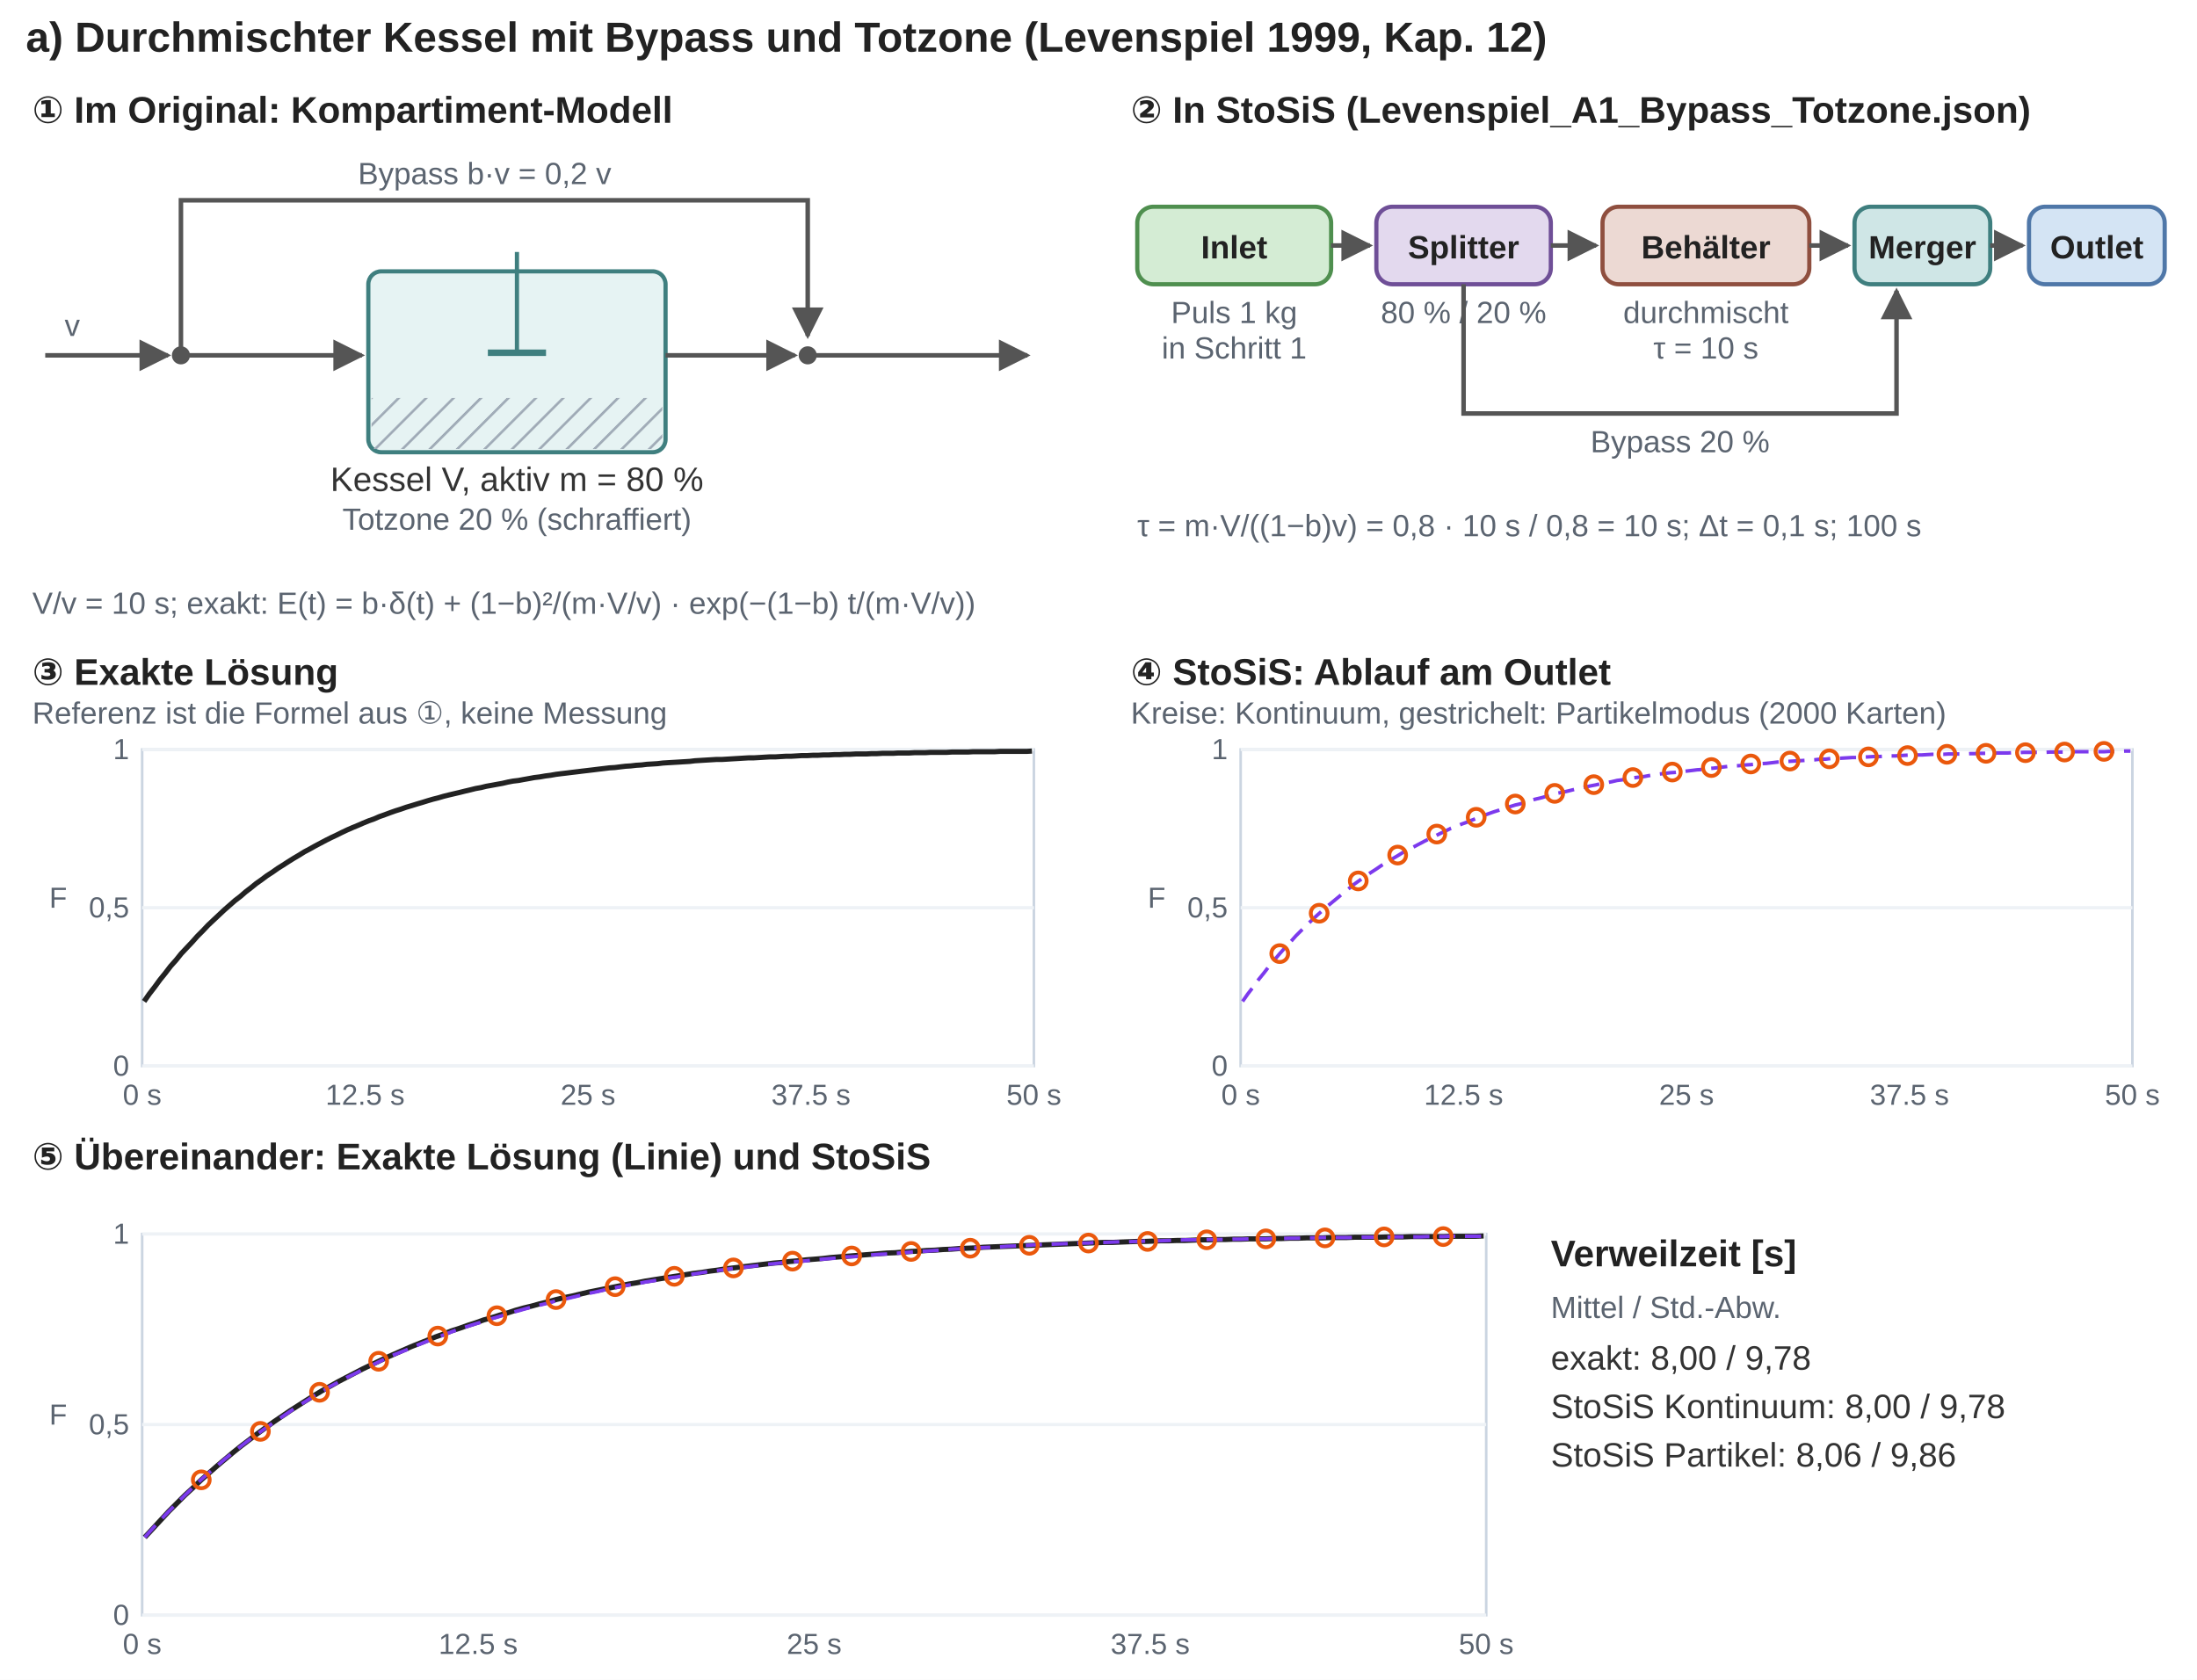
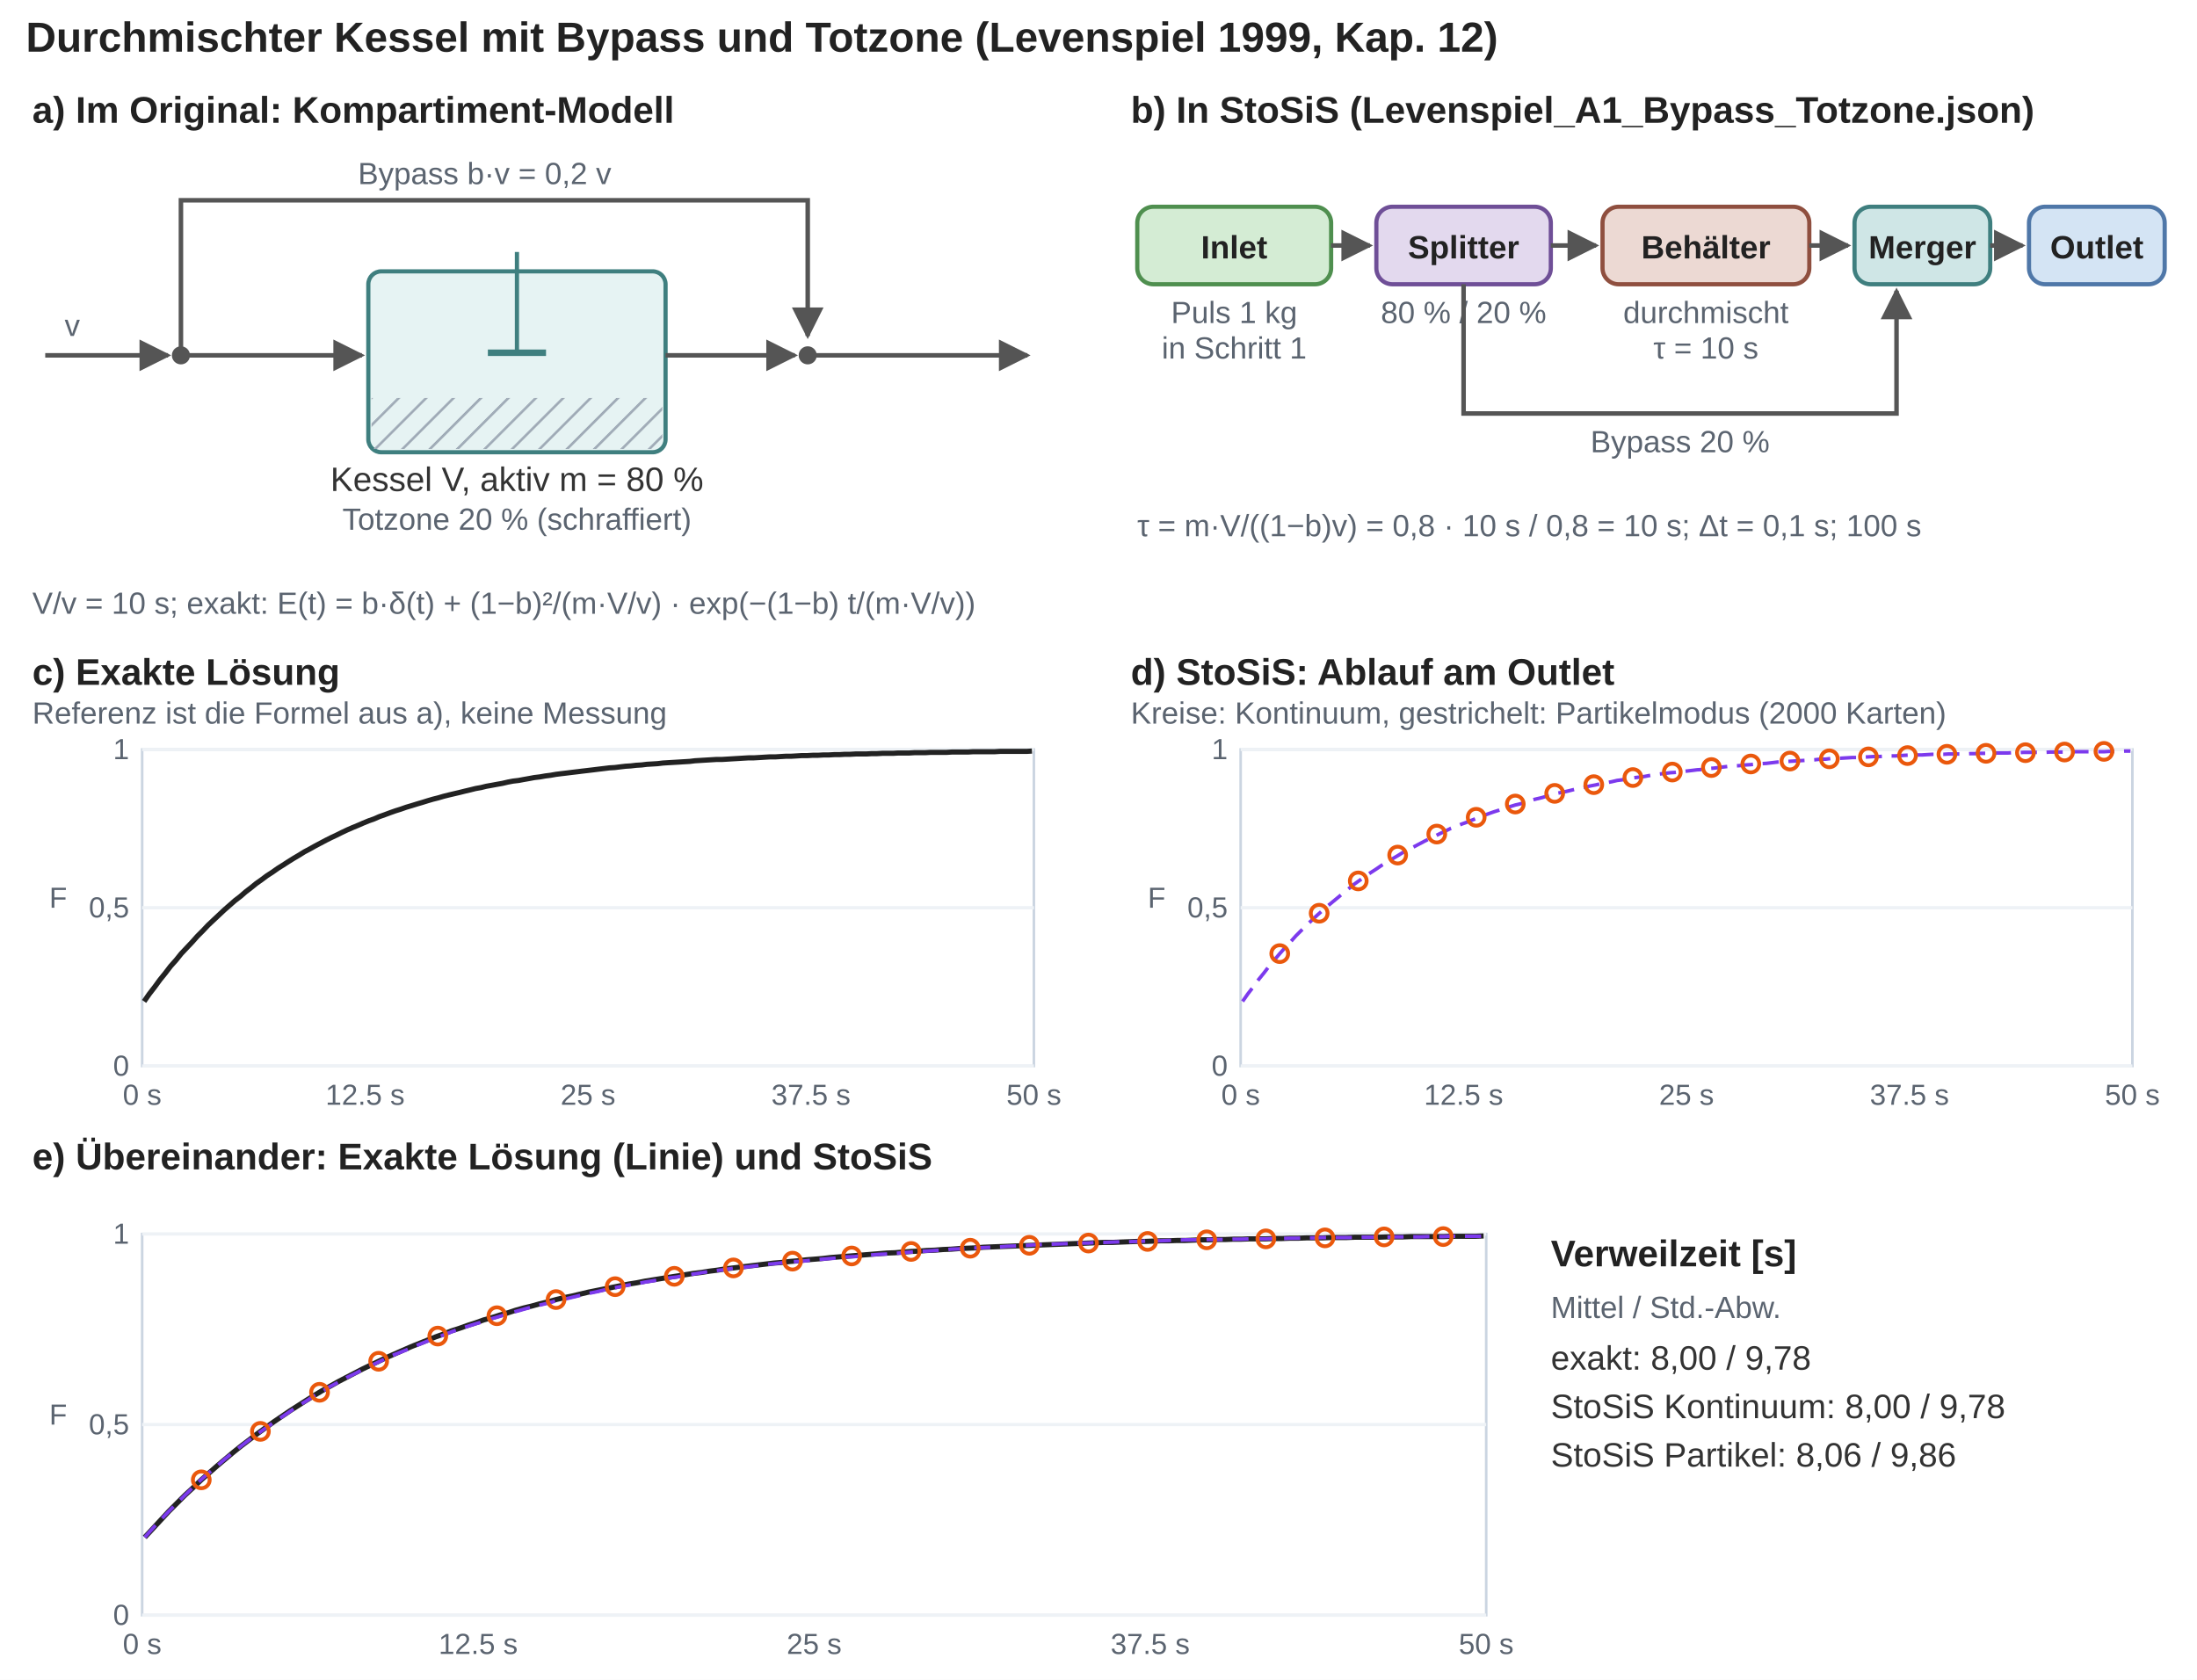
<svg xmlns="http://www.w3.org/2000/svg" width="680" height="520" viewBox="0 0 680 520">
  <defs>
    <marker id="mg" viewBox="0 0 10 10" refX="9" refY="5" markerWidth="7" markerHeight="7" orient="auto">
      <path d="M0,0 L10,5 L0,10 z" fill="#555555" />
    </marker>
    <marker id="mo" viewBox="0 0 10 10" refX="9" refY="5" markerWidth="7" markerHeight="7" orient="auto">
      <path d="M0,0 L10,5 L0,10 z" fill="#d2781e" />
    </marker>
    <pattern id="hatch" width="6" height="6" patternUnits="userSpaceOnUse" patternTransform="rotate(45)">
      <line x1="0" y1="0" x2="0" y2="6" stroke="#9aa5b1" stroke-width="1.5" />
    </pattern>
  </defs>
  <style>text { font-family: Calibri, Arial, sans-serif; } .th { font-size: 13px; font-weight: bold; fill: #222222; } .th2 { font-size: 11.5px; font-weight: bold; fill: #222222; } .tl { font-size: 10.5px; fill: #333333; } .tn { font-size: 9.5px; fill: #5b6470; } .tu { font-size: 10px; font-weight: bold; fill: #222222; } .ta { font-size: 9px; fill: #5b6470; }</style>
  <rect width="680" height="520" fill="#ffffff" />
-   <text class="th" text-anchor="start" x="8.0" y="16.0">a) Durchmischter Kessel mit Bypass und Totzone (Levenspiel 1999, Kap. 12)</text>
-   <text class="th2" text-anchor="start" x="10.0" y="38.0">① Im Original: Kompartiment-Modell</text>
+   <text class="th" text-anchor="start" x="8.0" y="16.0">Durchmischter Kessel mit Bypass und Totzone (Levenspiel 1999, Kap. 12)</text>
+   <text class="th2" text-anchor="start" x="10.0" y="38.0">a) Im Original: Kompartiment-Modell</text>
  <line x1="14.0" y1="110.0" x2="52.0" y2="110.0" stroke="#555555" stroke-width="1.4" marker-end="url(#mg)" />
  <text class="tn" text-anchor="start" x="20.0" y="104.0">v</text>
  <circle cx="56.0" cy="110.0" r="2.8" fill="#555555" />
  <polyline points="56,110 56,62 250,62 250,104" fill="none" stroke="#555555" stroke-width="1.4" marker-end="url(#mg)" />
  <text class="tn" text-anchor="middle" x="150.0" y="57.0">Bypass b·v = 0,2 v</text>
  <line x1="56.0" y1="110.0" x2="112.0" y2="110.0" stroke="#555555" stroke-width="1.4" marker-end="url(#mg)" />
  <rect x="114.0" y="84.0" width="92.0" height="56.0" rx="4" fill="#e6f3f3" stroke="#3f7f7f" stroke-width="1.3" />
  <rect x="115.0" y="123.2" width="90.0" height="15.8" fill="url(#hatch)" stroke="none" />
  <line x1="160.0" y1="78.0" x2="160.0" y2="109.2" stroke="#3f7f7f" stroke-width="1.3" />
  <line x1="151.0" y1="109.2" x2="169.0" y2="109.2" stroke="#3f7f7f" stroke-width="2" />
  <text class="tl" text-anchor="middle" x="160.0" y="152.0">Kessel V, aktiv m = 80 %</text>
  <text class="tn" text-anchor="middle" x="160.0" y="164.0">Totzone 20 % (schraffiert)</text>
  <line x1="206.0" y1="110.0" x2="246.0" y2="110.0" stroke="#555555" stroke-width="1.4" marker-end="url(#mg)" />
  <circle cx="250.0" cy="110.0" r="2.8" fill="#555555" />
  <line x1="250.0" y1="110.0" x2="318.0" y2="110.0" stroke="#555555" stroke-width="1.4" marker-end="url(#mg)" />
  <text class="tn" text-anchor="start" x="10.0" y="190.0">V/v = 10 s; exakt: E(t) = b·δ(t) + (1−b)²/(m·V/v) · exp(−(1−b) t/(m·V/v))</text>
-   <text class="th2" text-anchor="start" x="350.0" y="38.0">② In StoSiS (Levenspiel_A1_Bypass_Totzone.json)</text>
+   <text class="th2" text-anchor="start" x="350.0" y="38.0">b) In StoSiS (Levenspiel_A1_Bypass_Totzone.json)</text>
  <rect x="352.0" y="64.0" width="60.0" height="24" rx="5" fill="#d4ecd4" stroke="#4f8f4f" stroke-width="1.3" />
  <text class="tu" text-anchor="middle" x="382.0" y="80.0">Inlet</text>
  <text class="tn" text-anchor="middle" x="382.0" y="100.0">Puls 1 kg</text>
  <text class="tn" text-anchor="middle" x="382.0" y="111.0">in Schritt 1</text>
  <line x1="412.0" y1="76.0" x2="424.0" y2="76.0" stroke="#555555" stroke-width="1.4" marker-end="url(#mg)" />
  <rect x="426.0" y="64.0" width="54.0" height="24" rx="5" fill="#e3d9ee" stroke="#6f4f97" stroke-width="1.3" />
  <text class="tu" text-anchor="middle" x="453.0" y="80.0">Splitter</text>
  <text class="tn" text-anchor="middle" x="453.0" y="100.0">80 % / 20 %</text>
  <line x1="480.0" y1="76.0" x2="494.0" y2="76.0" stroke="#555555" stroke-width="1.4" marker-end="url(#mg)" />
  <rect x="496.0" y="64.0" width="64.0" height="24" rx="5" fill="#ecd9d3" stroke="#8f4f3f" stroke-width="1.3" />
  <text class="tu" text-anchor="middle" x="528.0" y="80.0">Behälter</text>
  <text class="tn" text-anchor="middle" x="528.0" y="100.0">durchmischt</text>
  <text class="tn" text-anchor="middle" x="528.0" y="111.0">τ = 10 s</text>
  <polyline points="453,88 453,128 587,128 587,90" fill="none" stroke="#555555" stroke-width="1.4" marker-end="url(#mg)" />
  <text class="tn" text-anchor="middle" x="520.0" y="140.0">Bypass 20 %</text>
  <line x1="560.0" y1="76.0" x2="572.0" y2="76.0" stroke="#555555" stroke-width="1.4" marker-end="url(#mg)" />
  <rect x="574.0" y="64.0" width="42.0" height="24" rx="5" fill="#cfe6e6" stroke="#3f7f7f" stroke-width="1.3" />
  <text class="tu" text-anchor="middle" x="595.0" y="80.0">Merger</text>
  <line x1="616.0" y1="76.0" x2="626.0" y2="76.0" stroke="#555555" stroke-width="1.4" marker-end="url(#mg)" />
  <rect x="628.0" y="64.0" width="42.0" height="24" rx="5" fill="#d4e4f4" stroke="#4f77a8" stroke-width="1.3" />
  <text class="tu" text-anchor="middle" x="649.0" y="80.0">Outlet</text>
  <text class="tn" text-anchor="start" x="352.0" y="166.0">τ = m·V/((1−b)v) = 0,8 · 10 s / 0,8 = 10 s; Δt = 0,1 s; 100 s</text>
-   <text class="th2" text-anchor="start" x="10.0" y="212.0">③ Exakte Lösung</text>
-   <text class="tn" text-anchor="start" x="10.0" y="224.0">Referenz ist die Formel aus ①, keine Messung</text>
+   <text class="th2" text-anchor="start" x="10.0" y="212.0">c) Exakte Lösung</text>
+   <text class="tn" text-anchor="start" x="10.0" y="224.0">Referenz ist die Formel aus a), keine Messung</text>
  <rect x="44.0" y="232.0" width="276.0" height="98.0" fill="#ffffff" stroke="#cbd5e1" stroke-width="0.8" />
  <line x1="44.0" y1="330.0" x2="320.0" y2="330.0" stroke="#eef2f6" stroke-width="1" />
  <text class="ta" text-anchor="end" x="40.0" y="333.0">0</text>
  <line x1="44.0" y1="281.0" x2="320.0" y2="281.0" stroke="#eef2f6" stroke-width="1" />
  <text class="ta" text-anchor="end" x="40.0" y="284.0">0,5</text>
  <line x1="44.0" y1="232.0" x2="320.0" y2="232.0" stroke="#eef2f6" stroke-width="1" />
  <text class="ta" text-anchor="end" x="40.0" y="235.0">1</text>
  <text class="ta" text-anchor="middle" x="44.0" y="342.0">0 s</text>
  <text class="ta" text-anchor="middle" x="113.0" y="342.0">12.5 s</text>
  <text class="ta" text-anchor="middle" x="182.0" y="342.0">25 s</text>
  <text class="ta" text-anchor="middle" x="251.0" y="342.0">37.5 s</text>
  <text class="ta" text-anchor="middle" x="320.0" y="342.0">50 s</text>
  <text class="ta" text-anchor="middle" x="18.0" y="281.0">F</text>
  <path d="M44.6,310.0 L46.2,307.7 L47.9,305.5 L49.5,303.3 L51.2,301.2 L52.8,299.1 L54.5,297.2 L56.1,295.2 L57.8,293.4 L59.5,291.6 L61.1,289.8 L62.8,288.1 L64.4,286.4 L66.1,284.8 L67.7,283.3 L69.4,281.7 L71.0,280.3 L72.7,278.8 L74.4,277.5 L76.0,276.1 L77.7,274.8 L79.3,273.5 L81.0,272.3 L82.6,271.1 L84.3,270.0 L86.0,268.8 L87.6,267.8 L89.3,266.7 L90.9,265.7 L92.6,264.7 L94.2,263.7 L95.9,262.8 L97.5,261.9 L99.2,261.0 L100.9,260.1 L102.5,259.3 L104.2,258.5 L105.8,257.7 L107.5,256.9 L109.1,256.2 L110.8,255.5 L112.4,254.8 L114.1,254.1 L115.8,253.5 L117.4,252.8 L119.1,252.2 L120.7,251.6 L122.4,251.0 L124.0,250.5 L125.7,249.9 L127.4,249.4 L129.0,248.9 L130.7,248.4 L132.3,247.9 L134.0,247.4 L135.6,247.0 L137.3,246.5 L138.9,246.1 L140.6,245.7 L142.3,245.3 L143.9,244.9 L145.6,244.5 L147.2,244.1 L148.9,243.8 L150.5,243.4 L152.2,243.1 L153.8,242.8 L155.5,242.5 L157.2,242.1 L158.8,241.8 L160.5,241.6 L162.1,241.3 L163.8,241.0 L165.4,240.7 L167.1,240.5 L168.8,240.2 L170.4,240.0 L172.1,239.7 L173.7,239.5 L175.4,239.3 L177.0,239.1 L178.7,238.9 L180.3,238.7 L182.0,238.5 L183.7,238.3 L185.3,238.1 L187.0,237.9 L188.6,237.7 L190.3,237.6 L191.9,237.4 L193.6,237.2 L195.2,237.1 L196.9,236.9 L198.6,236.8 L200.2,236.6 L201.9,236.5 L203.5,236.4 L205.2,236.2 L206.8,236.1 L208.5,236.0 L210.2,235.9 L211.8,235.8 L213.5,235.7 L215.1,235.5 L216.8,235.4 L218.4,235.3 L220.1,235.2 L221.7,235.1 L223.4,235.1 L225.1,235.0 L226.7,234.9 L228.4,234.8 L230.0,234.7 L231.7,234.6 L233.3,234.6 L235.0,234.5 L236.6,234.4 L238.3,234.3 L240.0,234.3 L241.6,234.2 L243.3,234.1 L244.9,234.1 L246.6,234.0 L248.2,233.9 L249.9,233.9 L251.6,233.8 L253.2,233.8 L254.9,233.7 L256.5,233.7 L258.2,233.6 L259.8,233.6 L261.5,233.5 L263.1,233.5 L264.8,233.4 L266.5,233.4 L268.1,233.4 L269.8,233.3 L271.4,233.3 L273.1,233.2 L274.7,233.2 L276.4,233.2 L278.0,233.1 L279.7,233.1 L281.4,233.1 L283.0,233.0 L284.7,233.0 L286.3,233.0 L288.0,232.9 L289.6,232.9 L291.3,232.9 L293.0,232.9 L294.6,232.8 L296.3,232.8 L297.9,232.8 L299.6,232.8 L301.2,232.7 L302.9,232.7 L304.5,232.7 L306.2,232.7 L307.9,232.7 L309.5,232.6 L311.2,232.6 L312.8,232.6 L314.5,232.6 L316.1,232.6 L317.8,232.6 L319.4,232.5" fill="none" stroke="#222222" stroke-width="1.6" />
-   <text class="th2" text-anchor="start" x="350.0" y="212.0">④ StoSiS: Ablauf am Outlet</text>
+   <text class="th2" text-anchor="start" x="350.0" y="212.0">d) StoSiS: Ablauf am Outlet</text>
  <text class="tn" text-anchor="start" x="350.0" y="224.0">Kreise: Kontinuum, gestrichelt: Partikelmodus (2000 Karten)</text>
  <rect x="384.0" y="232.0" width="276.0" height="98.0" fill="#ffffff" stroke="#cbd5e1" stroke-width="0.8" />
  <line x1="384.0" y1="330.0" x2="660.0" y2="330.0" stroke="#eef2f6" stroke-width="1" />
  <text class="ta" text-anchor="end" x="380.0" y="333.0">0</text>
  <line x1="384.0" y1="281.0" x2="660.0" y2="281.0" stroke="#eef2f6" stroke-width="1" />
  <text class="ta" text-anchor="end" x="380.0" y="284.0">0,5</text>
  <line x1="384.0" y1="232.0" x2="660.0" y2="232.0" stroke="#eef2f6" stroke-width="1" />
  <text class="ta" text-anchor="end" x="380.0" y="235.0">1</text>
  <text class="ta" text-anchor="middle" x="384.0" y="342.0">0 s</text>
  <text class="ta" text-anchor="middle" x="453.0" y="342.0">12.5 s</text>
  <text class="ta" text-anchor="middle" x="522.0" y="342.0">25 s</text>
  <text class="ta" text-anchor="middle" x="591.0" y="342.0">37.5 s</text>
  <text class="ta" text-anchor="middle" x="660.0" y="342.0">50 s</text>
  <text class="ta" text-anchor="middle" x="358.0" y="281.0">F</text>
  <path d="M384.6,310.0 L386.2,307.7 L387.9,305.5 L389.5,303.3 L391.2,301.2 L392.8,299.1 L394.5,297.1 L396.1,295.2 L397.8,293.3 L399.5,291.5 L401.1,289.7 L402.8,288.0 L404.4,286.4 L406.1,284.8 L407.7,283.3 L409.4,281.8 L411.0,280.4 L412.7,279.0 L414.4,277.6 L416.0,276.2 L417.7,274.9 L419.3,273.6 L421.0,272.4 L422.6,271.2 L424.3,270.1 L426.0,269.0 L427.6,267.9 L429.3,266.9 L430.9,265.9 L432.6,264.9 L434.2,263.9 L435.9,263.0 L437.5,262.2 L439.2,261.3 L440.9,260.4 L442.5,259.6 L444.2,258.8 L445.8,258.0 L447.5,257.2 L449.1,256.4 L450.8,255.8 L452.4,255.1 L454.1,254.5 L455.8,253.8 L457.4,253.2 L459.1,252.5 L460.7,251.9 L462.4,251.3 L464.0,250.8 L465.7,250.2 L467.4,249.7 L469.0,249.2 L470.7,248.8 L472.3,248.2 L474.0,247.7 L475.6,247.3 L477.3,246.9 L478.9,246.4 L480.6,246.0 L482.3,245.5 L483.9,245.2 L485.6,244.8 L487.2,244.4 L488.9,244.0 L490.5,243.7 L492.2,243.3 L493.8,243.0 L495.5,242.6 L497.2,242.3 L498.8,242.0 L500.5,241.6 L502.1,241.4 L503.8,241.1 L505.4,240.8 L507.1,240.6 L508.8,240.4 L510.4,240.1 L512.1,239.8 L513.7,239.6 L515.4,239.4 L517.0,239.2 L518.7,239.1 L520.3,238.9 L522.0,238.7 L523.7,238.5 L525.3,238.3 L527.0,238.2 L528.6,237.9 L530.3,237.8 L531.9,237.6 L533.6,237.4 L535.2,237.2 L536.9,237.1 L538.6,237.0 L540.2,236.8 L541.9,236.7 L543.5,236.5 L545.2,236.4 L546.8,236.3 L548.5,236.1 L550.2,235.9 L551.8,235.8 L553.5,235.7 L555.1,235.6 L556.8,235.5 L558.4,235.4 L560.1,235.3 L561.7,235.2 L563.4,235.0 L565.1,235.0 L566.7,234.8 L568.4,234.8 L570.0,234.7 L571.7,234.6 L573.3,234.5 L575.0,234.5 L576.6,234.4 L578.3,234.3 L580.0,234.2 L581.6,234.2 L583.3,234.1 L584.9,234.0 L586.6,234.0 L588.2,233.9 L589.9,233.8 L591.6,233.7 L593.2,233.7 L594.9,233.7 L596.5,233.6 L598.2,233.5 L599.8,233.5 L601.5,233.5 L603.1,233.4 L604.8,233.4 L606.5,233.4 L608.1,233.4 L609.8,233.3 L611.4,233.3 L613.1,233.2 L614.7,233.2 L616.4,233.2 L618.0,233.1 L619.7,233.1 L621.4,233.1 L623.0,233.0 L624.7,233.0 L626.3,232.9 L628.0,232.9 L629.6,232.9 L631.3,232.9 L633.0,232.9 L634.6,232.8 L636.3,232.8 L637.9,232.8 L639.6,232.8 L641.2,232.7 L642.9,232.7 L644.5,232.7 L646.2,232.7 L647.9,232.7 L649.5,232.7 L651.2,232.7 L652.8,232.6 L654.5,232.6 L656.1,232.6 L657.8,232.5 L659.4,232.5" fill="none" stroke="#7c3aed" stroke-width="1.1" stroke-dasharray="5 3" />
  <circle cx="396.1" cy="295.2" r="2.6" fill="none" stroke="#ea580c" stroke-width="1.2" />
  <circle cx="408.3" cy="282.7" r="2.6" fill="none" stroke="#ea580c" stroke-width="1.2" />
  <circle cx="420.4" cy="272.7" r="2.6" fill="none" stroke="#ea580c" stroke-width="1.2" />
  <circle cx="432.6" cy="264.7" r="2.6" fill="none" stroke="#ea580c" stroke-width="1.2" />
  <circle cx="444.7" cy="258.2" r="2.6" fill="none" stroke="#ea580c" stroke-width="1.2" />
  <circle cx="456.9" cy="253.0" r="2.6" fill="none" stroke="#ea580c" stroke-width="1.2" />
  <circle cx="469.0" cy="248.9" r="2.6" fill="none" stroke="#ea580c" stroke-width="1.2" />
  <circle cx="481.2" cy="245.6" r="2.6" fill="none" stroke="#ea580c" stroke-width="1.2" />
  <circle cx="493.3" cy="242.9" r="2.6" fill="none" stroke="#ea580c" stroke-width="1.2" />
  <circle cx="505.4" cy="240.7" r="2.6" fill="none" stroke="#ea580c" stroke-width="1.2" />
  <circle cx="517.6" cy="239.0" r="2.6" fill="none" stroke="#ea580c" stroke-width="1.2" />
  <circle cx="529.7" cy="237.6" r="2.6" fill="none" stroke="#ea580c" stroke-width="1.2" />
  <circle cx="541.9" cy="236.5" r="2.6" fill="none" stroke="#ea580c" stroke-width="1.2" />
  <circle cx="554.0" cy="235.6" r="2.6" fill="none" stroke="#ea580c" stroke-width="1.2" />
  <circle cx="566.2" cy="234.9" r="2.6" fill="none" stroke="#ea580c" stroke-width="1.2" />
  <circle cx="578.3" cy="234.3" r="2.6" fill="none" stroke="#ea580c" stroke-width="1.2" />
  <circle cx="590.4" cy="233.9" r="2.6" fill="none" stroke="#ea580c" stroke-width="1.2" />
  <circle cx="602.6" cy="233.5" r="2.6" fill="none" stroke="#ea580c" stroke-width="1.2" />
  <circle cx="614.7" cy="233.2" r="2.6" fill="none" stroke="#ea580c" stroke-width="1.2" />
  <circle cx="626.9" cy="233.0" r="2.6" fill="none" stroke="#ea580c" stroke-width="1.2" />
  <circle cx="639.0" cy="232.8" r="2.6" fill="none" stroke="#ea580c" stroke-width="1.2" />
  <circle cx="651.2" cy="232.6" r="2.6" fill="none" stroke="#ea580c" stroke-width="1.2" />
-   <text class="th2" text-anchor="start" x="10.0" y="362.0">⑤ Übereinander: Exakte Lösung (Linie) und StoSiS</text>
+   <text class="th2" text-anchor="start" x="10.0" y="362.0">e) Übereinander: Exakte Lösung (Linie) und StoSiS</text>
  <rect x="44.0" y="382.0" width="416.0" height="118.0" fill="#ffffff" stroke="#cbd5e1" stroke-width="0.8" />
  <line x1="44.0" y1="500.0" x2="460.0" y2="500.0" stroke="#eef2f6" stroke-width="1" />
  <text class="ta" text-anchor="end" x="40.0" y="503.0">0</text>
  <line x1="44.0" y1="441.0" x2="460.0" y2="441.0" stroke="#eef2f6" stroke-width="1" />
  <text class="ta" text-anchor="end" x="40.0" y="444.0">0,5</text>
  <line x1="44.0" y1="382.0" x2="460.0" y2="382.0" stroke="#eef2f6" stroke-width="1" />
  <text class="ta" text-anchor="end" x="40.0" y="385.0">1</text>
  <text class="ta" text-anchor="middle" x="44.0" y="512.0">0 s</text>
  <text class="ta" text-anchor="middle" x="148.0" y="512.0">12.5 s</text>
  <text class="ta" text-anchor="middle" x="252.0" y="512.0">25 s</text>
  <text class="ta" text-anchor="middle" x="356.0" y="512.0">37.5 s</text>
  <text class="ta" text-anchor="middle" x="460.0" y="512.0">50 s</text>
  <text class="ta" text-anchor="middle" x="18.0" y="441.0">F</text>
  <path d="M44.8,475.9 L47.3,473.2 L49.8,470.5 L52.3,467.8 L54.8,465.3 L57.3,462.8 L59.8,460.5 L62.3,458.1 L64.8,455.9 L67.3,453.7 L69.8,451.6 L72.3,449.5 L74.8,447.5 L77.3,445.6 L79.8,443.7 L82.3,441.9 L84.8,440.1 L87.3,438.4 L89.8,436.7 L92.3,435.1 L94.8,433.5 L97.2,432.0 L99.7,430.5 L102.2,429.1 L104.7,427.7 L107.2,426.4 L109.7,425.1 L112.2,423.8 L114.7,422.6 L117.2,421.4 L119.7,420.2 L122.2,419.1 L124.7,418.0 L127.2,416.9 L129.7,415.9 L132.2,414.9 L134.7,413.9 L137.2,413.0 L139.7,412.0 L142.2,411.2 L144.7,410.3 L147.2,409.5 L149.7,408.6 L152.2,407.9 L154.7,407.1 L157.2,406.4 L159.6,405.6 L162.1,404.9 L164.6,404.3 L167.1,403.6 L169.6,403.0 L172.1,402.3 L174.6,401.7 L177.1,401.2 L179.6,400.6 L182.1,400.0 L184.6,399.5 L187.1,399.0 L189.6,398.5 L192.1,398.0 L194.6,397.5 L197.1,397.1 L199.6,396.6 L202.1,396.2 L204.6,395.8 L207.1,395.4 L209.6,395.0 L212.1,394.6 L214.6,394.2 L217.1,393.9 L219.6,393.5 L222.0,393.2 L224.5,392.8 L227.0,392.5 L229.5,392.2 L232.0,391.9 L234.5,391.6 L237.0,391.3 L239.5,391.0 L242.0,390.8 L244.5,390.5 L247.0,390.3 L249.5,390.0 L252.0,389.8 L254.5,389.6 L257.0,389.3 L259.5,389.1 L262.0,388.9 L264.5,388.7 L267.0,388.5 L269.5,388.3 L272.0,388.1 L274.5,387.9 L277.0,387.8 L279.5,387.6 L282.0,387.4 L284.4,387.3 L286.9,387.1 L289.4,387.0 L291.9,386.8 L294.4,386.7 L296.9,386.5 L299.4,386.4 L301.9,386.3 L304.4,386.1 L306.9,386.0 L309.4,385.9 L311.9,385.8 L314.4,385.7 L316.9,385.6 L319.4,385.5 L321.9,385.4 L324.4,385.3 L326.9,385.2 L329.4,385.1 L331.9,385.0 L334.4,384.9 L336.9,384.8 L339.4,384.7 L341.9,384.6 L344.4,384.6 L346.8,384.5 L349.3,384.4 L351.8,384.3 L354.3,384.3 L356.8,384.2 L359.3,384.1 L361.8,384.1 L364.3,384.0 L366.8,384.0 L369.3,383.9 L371.8,383.8 L374.3,383.8 L376.8,383.7 L379.3,383.7 L381.8,383.6 L384.3,383.6 L386.8,383.5 L389.3,383.5 L391.8,383.5 L394.3,383.4 L396.8,383.4 L399.3,383.3 L401.8,383.3 L404.3,383.2 L406.8,383.2 L409.2,383.2 L411.7,383.1 L414.2,383.1 L416.7,383.1 L419.2,383.0 L421.7,383.0 L424.2,383.0 L426.7,383.0 L429.2,382.9 L431.7,382.9 L434.2,382.9 L436.7,382.8 L439.2,382.8 L441.7,382.8 L444.2,382.8 L446.7,382.8 L449.2,382.7 L451.7,382.7 L454.2,382.7 L456.7,382.7 L459.2,382.6" fill="none" stroke="#222222" stroke-width="1.6" />
  <path d="M44.8,475.9 L47.3,473.1 L49.8,470.4 L52.3,467.8 L54.8,465.3 L57.3,462.8 L59.8,460.4 L62.3,458.0 L64.8,455.8 L67.3,453.7 L69.8,451.5 L72.3,449.5 L74.8,447.5 L77.3,445.6 L79.8,443.8 L82.3,442.0 L84.8,440.3 L87.3,438.6 L89.8,436.9 L92.3,435.2 L94.8,433.7 L97.2,432.1 L99.7,430.7 L102.2,429.2 L104.7,427.9 L107.2,426.5 L109.7,425.3 L112.2,424.0 L114.7,422.8 L117.2,421.6 L119.7,420.4 L122.2,419.3 L124.7,418.3 L127.2,417.3 L129.7,416.2 L132.2,415.2 L134.7,414.3 L137.2,413.3 L139.7,412.3 L142.2,411.4 L144.7,410.6 L147.2,409.8 L149.7,409.1 L152.2,408.2 L154.7,407.5 L157.2,406.7 L159.6,406.0 L162.1,405.3 L164.6,404.6 L167.1,404.0 L169.6,403.4 L172.1,402.7 L174.6,402.2 L177.1,401.6 L179.6,401.0 L182.1,400.4 L184.6,399.9 L187.1,399.3 L189.6,398.8 L192.1,398.3 L194.6,397.8 L197.1,397.4 L199.6,396.9 L202.1,396.5 L204.6,396.1 L207.1,395.6 L209.6,395.3 L212.1,394.8 L214.6,394.4 L217.1,394.0 L219.6,393.6 L222.0,393.3 L224.5,393.0 L227.0,392.6 L229.5,392.4 L232.0,392.1 L234.5,391.8 L237.0,391.4 L239.5,391.2 L242.0,390.9 L244.5,390.6 L247.0,390.5 L249.5,390.3 L252.0,390.0 L254.5,389.8 L257.0,389.6 L259.5,389.4 L262.0,389.1 L264.5,389.0 L267.0,388.7 L269.5,388.5 L272.0,388.3 L274.5,388.2 L277.0,388.0 L279.5,387.8 L282.0,387.6 L284.4,387.4 L286.9,387.3 L289.4,387.1 L291.9,387.0 L294.4,386.7 L296.9,386.6 L299.4,386.4 L301.9,386.3 L304.4,386.2 L306.9,386.1 L309.4,386.0 L311.9,385.8 L314.4,385.7 L316.9,385.6 L319.4,385.4 L321.9,385.3 L324.4,385.2 L326.9,385.1 L329.4,385.0 L331.9,385.0 L334.4,384.8 L336.9,384.8 L339.4,384.6 L341.9,384.6 L344.4,384.5 L346.8,384.4 L349.3,384.4 L351.8,384.3 L354.3,384.2 L356.8,384.1 L359.3,384.1 L361.8,384.0 L364.3,383.9 L366.8,383.8 L369.3,383.8 L371.8,383.8 L374.3,383.7 L376.8,383.7 L379.3,383.7 L381.8,383.6 L384.3,383.6 L386.8,383.5 L389.3,383.5 L391.8,383.5 L394.3,383.4 L396.8,383.4 L399.3,383.3 L401.8,383.3 L404.3,383.2 L406.8,383.2 L409.2,383.1 L411.7,383.1 L414.2,383.1 L416.7,383.1 L419.2,383.1 L421.7,383.0 L424.2,383.0 L426.7,383.0 L429.2,383.0 L431.7,382.9 L434.2,382.9 L436.7,382.9 L439.2,382.9 L441.7,382.8 L444.2,382.8 L446.7,382.8 L449.2,382.7 L451.7,382.7 L454.2,382.7 L456.7,382.7 L459.2,382.7" fill="none" stroke="#7c3aed" stroke-width="1.1" stroke-dasharray="5 3" />
  <circle cx="62.3" cy="458.1" r="2.6" fill="none" stroke="#ea580c" stroke-width="1.2" />
  <circle cx="80.6" cy="443.1" r="2.6" fill="none" stroke="#ea580c" stroke-width="1.2" />
  <circle cx="98.9" cy="431.0" r="2.6" fill="none" stroke="#ea580c" stroke-width="1.2" />
  <circle cx="117.2" cy="421.4" r="2.6" fill="none" stroke="#ea580c" stroke-width="1.2" />
  <circle cx="135.5" cy="413.6" r="2.6" fill="none" stroke="#ea580c" stroke-width="1.2" />
  <circle cx="153.8" cy="407.3" r="2.6" fill="none" stroke="#ea580c" stroke-width="1.2" />
  <circle cx="172.1" cy="402.3" r="2.6" fill="none" stroke="#ea580c" stroke-width="1.2" />
  <circle cx="190.4" cy="398.3" r="2.6" fill="none" stroke="#ea580c" stroke-width="1.2" />
  <circle cx="208.7" cy="395.1" r="2.6" fill="none" stroke="#ea580c" stroke-width="1.2" />
  <circle cx="227.0" cy="392.5" r="2.6" fill="none" stroke="#ea580c" stroke-width="1.2" />
  <circle cx="245.3" cy="390.4" r="2.6" fill="none" stroke="#ea580c" stroke-width="1.2" />
  <circle cx="263.6" cy="388.8" r="2.6" fill="none" stroke="#ea580c" stroke-width="1.2" />
  <circle cx="282.0" cy="387.4" r="2.6" fill="none" stroke="#ea580c" stroke-width="1.2" />
  <circle cx="300.3" cy="386.4" r="2.6" fill="none" stroke="#ea580c" stroke-width="1.2" />
  <circle cx="318.6" cy="385.5" r="2.6" fill="none" stroke="#ea580c" stroke-width="1.2" />
  <circle cx="336.9" cy="384.8" r="2.6" fill="none" stroke="#ea580c" stroke-width="1.2" />
  <circle cx="355.2" cy="384.3" r="2.6" fill="none" stroke="#ea580c" stroke-width="1.2" />
  <circle cx="373.5" cy="383.8" r="2.6" fill="none" stroke="#ea580c" stroke-width="1.2" />
  <circle cx="391.8" cy="383.5" r="2.6" fill="none" stroke="#ea580c" stroke-width="1.2" />
  <circle cx="410.1" cy="383.2" r="2.6" fill="none" stroke="#ea580c" stroke-width="1.2" />
  <circle cx="428.4" cy="382.9" r="2.6" fill="none" stroke="#ea580c" stroke-width="1.2" />
  <circle cx="446.7" cy="382.8" r="2.6" fill="none" stroke="#ea580c" stroke-width="1.2" />
  <text class="th2" text-anchor="start" x="480.0" y="392.0">Verweilzeit [s]</text>
  <text class="tn" text-anchor="start" x="480.0" y="408.0">Mittel / Std.-Abw.</text>
  <text class="tl" text-anchor="start" x="480.0" y="424.0">exakt: 8,00 / 9,78</text>
  <text class="tl" text-anchor="start" x="480.0" y="439.0">StoSiS Kontinuum: 8,00 / 9,78</text>
  <text class="tl" text-anchor="start" x="480.0" y="454.0">StoSiS Partikel: 8,06 / 9,86</text>
</svg>
